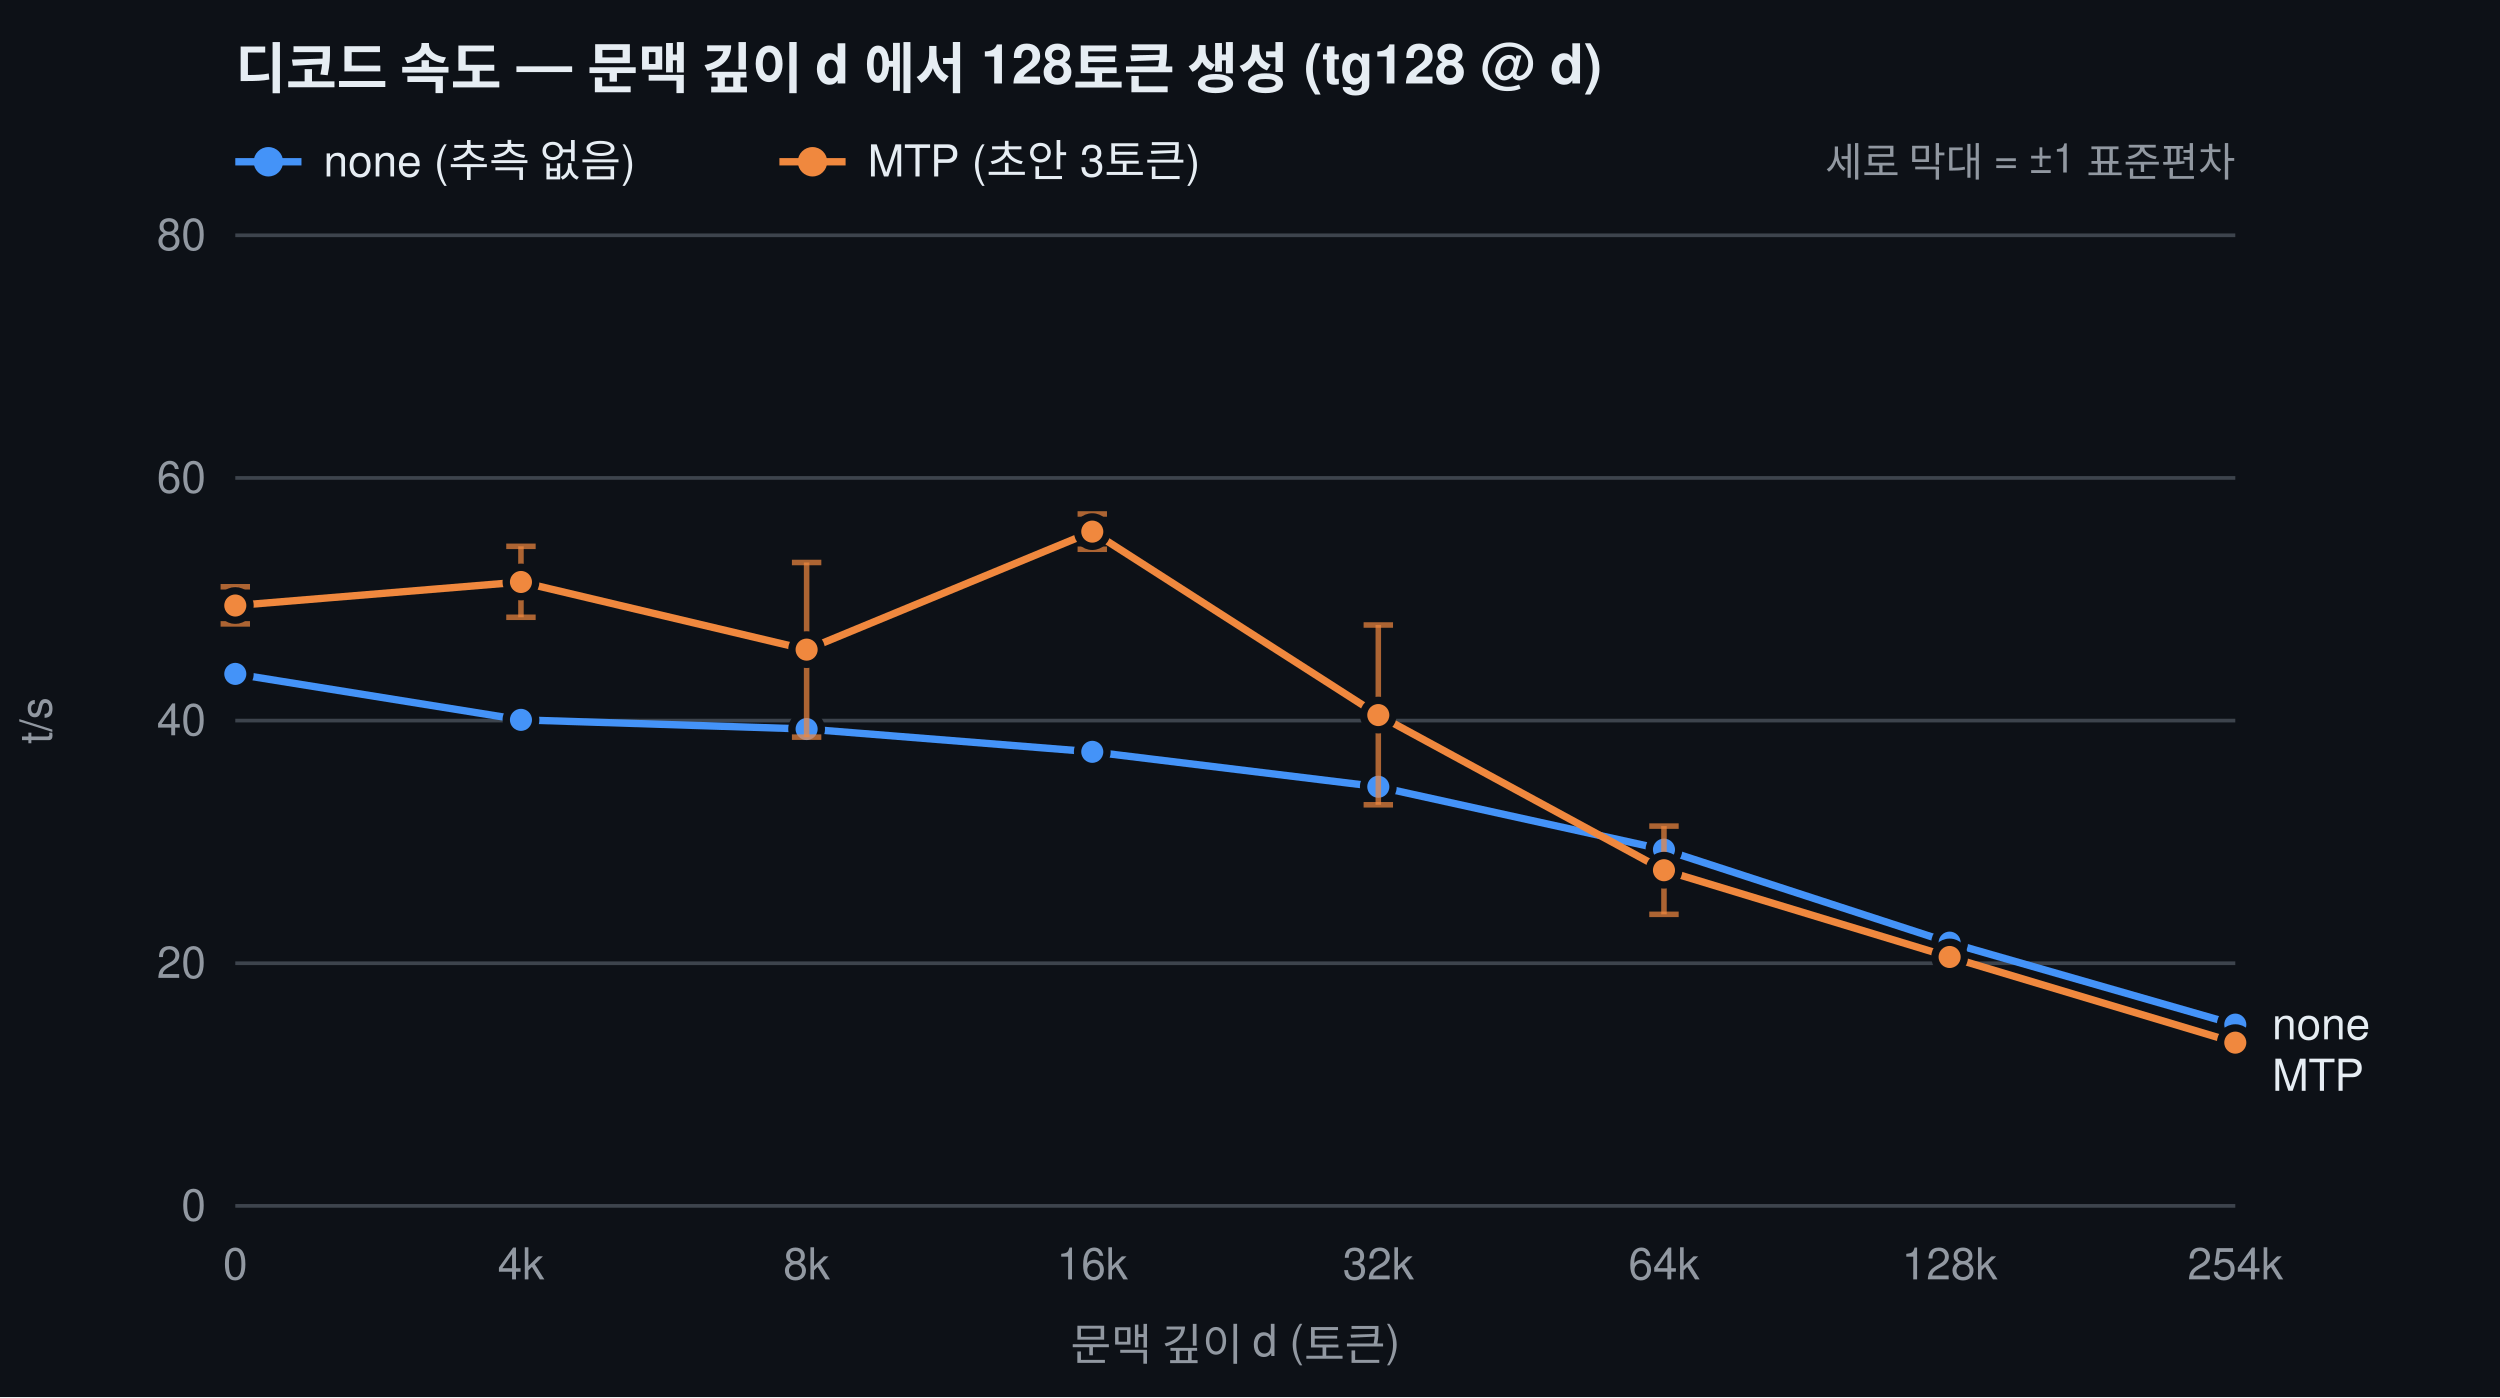
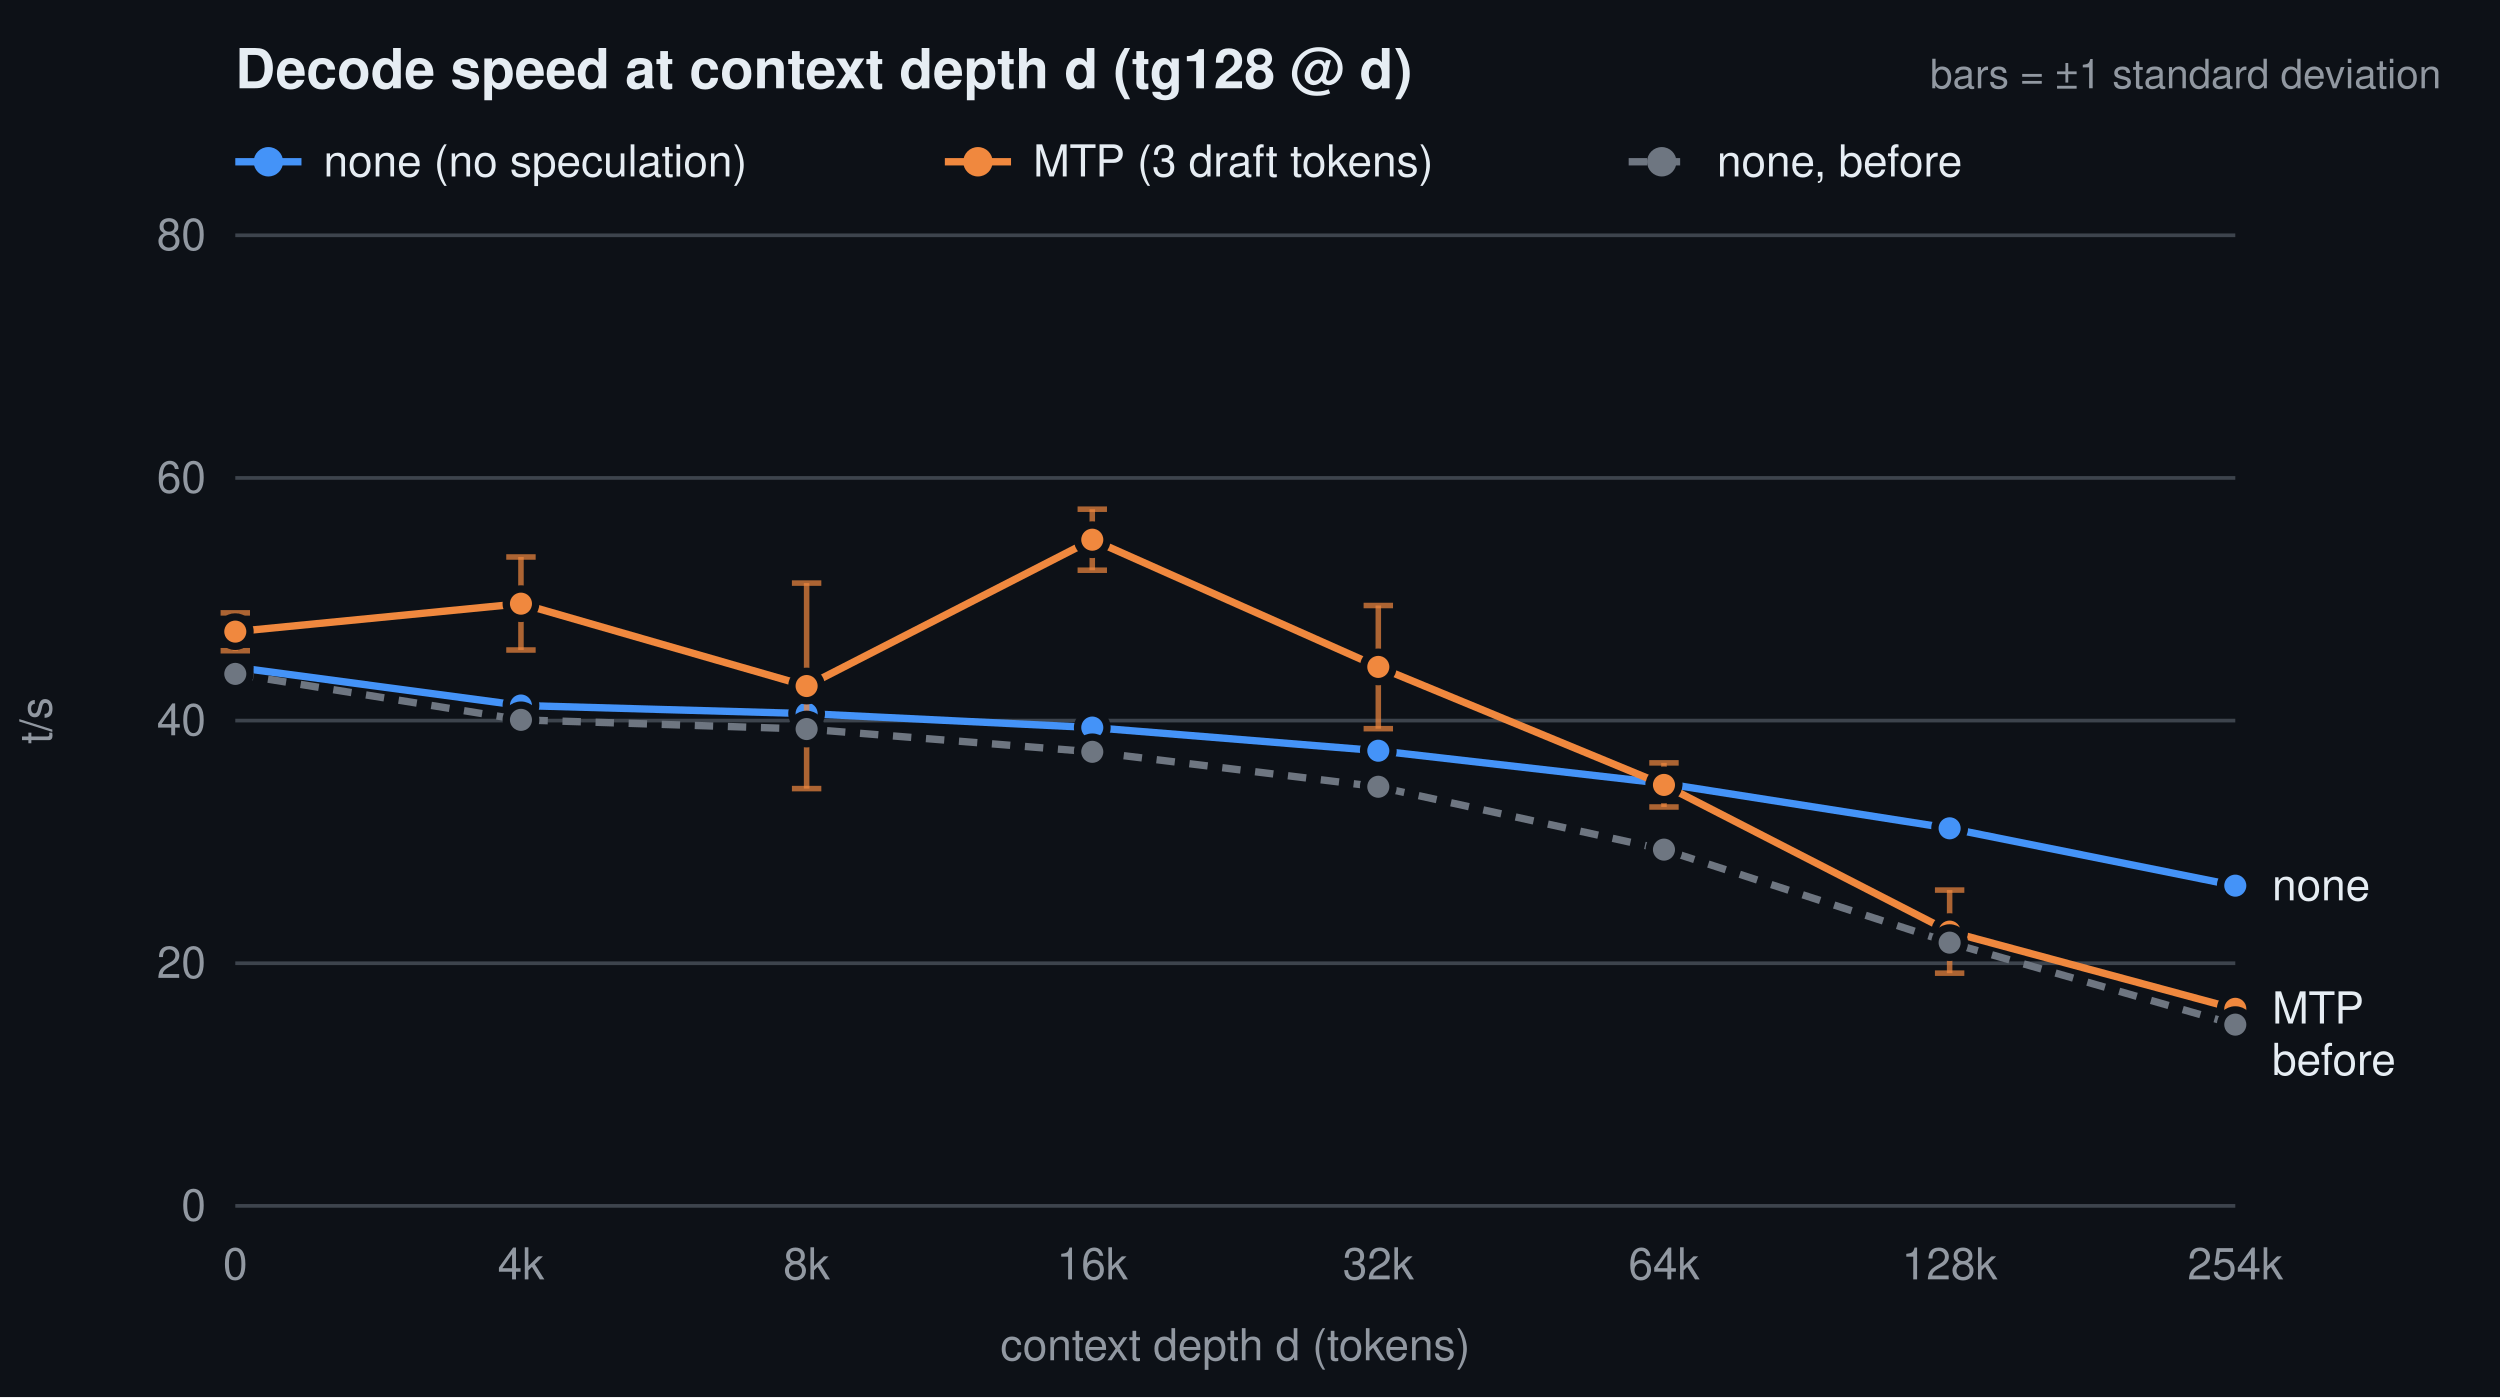
<svg xmlns="http://www.w3.org/2000/svg" viewBox="0 0 680 380" width="680" height="380" font-family="-apple-system,Segoe UI,Helvetica,Arial,sans-serif">
  <rect width="680" height="380" fill="#0d1117" />
-   <text x="64" y="24" font-size="15" font-weight="600" fill="#e6edf3">디코드 속도 — 문맥 깊이 d 에서 128토큰 생성 (tg128 @ d)</text>
+   <text x="64" y="24" font-size="15" font-weight="600" fill="#e6edf3">Decode speed at context depth d (tg128 @ d)</text>
  <line x1="64" x2="608" y1="328.0" y2="328.0" stroke="#3d444d" stroke-width="1" />
  <text x="56" y="332.0" font-size="12" text-anchor="end" fill="#9198a1">0</text>
  <line x1="64" x2="608" y1="262.0" y2="262.0" stroke="#3d444d" stroke-width="1" />
  <text x="56" y="266.0" font-size="12" text-anchor="end" fill="#9198a1">20</text>
  <line x1="64" x2="608" y1="196.0" y2="196.0" stroke="#3d444d" stroke-width="1" />
  <text x="56" y="200.0" font-size="12" text-anchor="end" fill="#9198a1">40</text>
  <line x1="64" x2="608" y1="130.0" y2="130.0" stroke="#3d444d" stroke-width="1" />
  <text x="56" y="134.0" font-size="12" text-anchor="end" fill="#9198a1">60</text>
  <line x1="64" x2="608" y1="64.0" y2="64.0" stroke="#3d444d" stroke-width="1" />
  <text x="56" y="68.0" font-size="12" text-anchor="end" fill="#9198a1">80</text>
  <text x="64.0" y="348" font-size="12" text-anchor="middle" fill="#9198a1">0</text>
  <text x="141.7" y="348" font-size="12" text-anchor="middle" fill="#9198a1">4k</text>
  <text x="219.4" y="348" font-size="12" text-anchor="middle" fill="#9198a1">8k</text>
  <text x="297.1" y="348" font-size="12" text-anchor="middle" fill="#9198a1">16k</text>
  <text x="374.9" y="348" font-size="12" text-anchor="middle" fill="#9198a1">32k</text>
  <text x="452.6" y="348" font-size="12" text-anchor="middle" fill="#9198a1">64k</text>
  <text x="530.3" y="348" font-size="12" text-anchor="middle" fill="#9198a1">128k</text>
  <text x="608.0" y="348" font-size="12" text-anchor="middle" fill="#9198a1">254k</text>
-   <text x="336" y="370" font-size="12" text-anchor="middle" fill="#9198a1">문맥 깊이 d (토큰)</text>
+   <text x="336" y="370" font-size="12" text-anchor="middle" fill="#9198a1">context depth d (tokens)</text>
  <text x="14" y="196" font-size="12" text-anchor="middle" fill="#9198a1" transform="rotate(-90 14 196)">t/s</text>
  <line x1="64" x2="82" y1="44" y2="44" stroke="#4493f8" stroke-width="2" />
  <circle cx="73" cy="44" r="4" fill="#4493f8" />
-   <text x="88" y="48" font-size="12" fill="#e6edf3">none (추측 없음)</text>
-   <line x1="212" x2="230" y1="44" y2="44" stroke="#f0883e" stroke-width="2" />
-   <circle cx="221" cy="44" r="4" fill="#f0883e" />
-   <text x="236" y="48" font-size="12" fill="#e6edf3">MTP (초안 3토큰)</text>
-   <text x="608" y="48" font-size="11" text-anchor="end" fill="#9198a1">세로 막대 = ±1 표준편차</text>
-   <polyline fill="none" stroke="#4493f8" stroke-width="2" points="64.0,183.3 141.7,195.8 219.4,198.3 297.1,204.5 374.9,214.0 452.6,231.1 530.3,256.4 608.0,278.7" />
-   <line x1="64.0" x2="64.0" y1="184.3" y2="182.3" stroke="#4493f8" stroke-width="1.5" opacity="0.7" />
-   <line x1="60.0" x2="68.0" y1="184.3" y2="184.3" stroke="#4493f8" stroke-width="1.5" opacity="0.7" />
-   <line x1="60.0" x2="68.0" y1="182.3" y2="182.3" stroke="#4493f8" stroke-width="1.5" opacity="0.7" />
-   <circle cx="64.0" cy="183.3" r="4" fill="#4493f8" stroke="#0d1117" stroke-width="2" />
-   <line x1="141.7" x2="141.7" y1="196.3" y2="195.2" stroke="#4493f8" stroke-width="1.5" opacity="0.7" />
-   <line x1="137.7" x2="145.7" y1="196.3" y2="196.3" stroke="#4493f8" stroke-width="1.5" opacity="0.7" />
-   <line x1="137.7" x2="145.7" y1="195.2" y2="195.2" stroke="#4493f8" stroke-width="1.5" opacity="0.7" />
-   <circle cx="141.7" cy="195.8" r="4" fill="#4493f8" stroke="#0d1117" stroke-width="2" />
-   <line x1="219.4" x2="219.4" y1="198.7" y2="198.0" stroke="#4493f8" stroke-width="1.5" opacity="0.7" />
-   <line x1="215.4" x2="223.4" y1="198.7" y2="198.7" stroke="#4493f8" stroke-width="1.5" opacity="0.7" />
-   <line x1="215.4" x2="223.4" y1="198.0" y2="198.0" stroke="#4493f8" stroke-width="1.5" opacity="0.7" />
-   <circle cx="219.4" cy="198.3" r="4" fill="#4493f8" stroke="#0d1117" stroke-width="2" />
-   <line x1="297.1" x2="297.1" y1="204.7" y2="204.3" stroke="#4493f8" stroke-width="1.5" opacity="0.7" />
-   <line x1="293.1" x2="301.1" y1="204.7" y2="204.7" stroke="#4493f8" stroke-width="1.5" opacity="0.7" />
-   <line x1="293.1" x2="301.1" y1="204.3" y2="204.3" stroke="#4493f8" stroke-width="1.5" opacity="0.7" />
-   <circle cx="297.1" cy="204.5" r="4" fill="#4493f8" stroke="#0d1117" stroke-width="2" />
-   <line x1="374.9" x2="374.9" y1="214.5" y2="213.4" stroke="#4493f8" stroke-width="1.5" opacity="0.7" />
-   <line x1="370.9" x2="378.9" y1="214.5" y2="214.5" stroke="#4493f8" stroke-width="1.5" opacity="0.7" />
-   <line x1="370.9" x2="378.9" y1="213.4" y2="213.4" stroke="#4493f8" stroke-width="1.5" opacity="0.7" />
-   <circle cx="374.9" cy="214.0" r="4" fill="#4493f8" stroke="#0d1117" stroke-width="2" />
-   <line x1="452.6" x2="452.6" y1="231.6" y2="230.5" stroke="#4493f8" stroke-width="1.5" opacity="0.7" />
-   <line x1="448.6" x2="456.6" y1="231.6" y2="231.6" stroke="#4493f8" stroke-width="1.5" opacity="0.7" />
-   <line x1="448.6" x2="456.6" y1="230.5" y2="230.5" stroke="#4493f8" stroke-width="1.5" opacity="0.7" />
-   <circle cx="452.6" cy="231.1" r="4" fill="#4493f8" stroke="#0d1117" stroke-width="2" />
-   <line x1="530.3" x2="530.3" y1="256.6" y2="256.2" stroke="#4493f8" stroke-width="1.5" opacity="0.7" />
-   <line x1="526.3" x2="534.3" y1="256.6" y2="256.6" stroke="#4493f8" stroke-width="1.5" opacity="0.7" />
-   <line x1="526.3" x2="534.3" y1="256.2" y2="256.2" stroke="#4493f8" stroke-width="1.5" opacity="0.7" />
-   <circle cx="530.3" cy="256.4" r="4" fill="#4493f8" stroke="#0d1117" stroke-width="2" />
-   <circle cx="608.0" cy="278.7" r="4" fill="#4493f8" stroke="#0d1117" stroke-width="2" />
-   <polyline fill="none" stroke="#f0883e" stroke-width="2" points="64.0,164.7 141.7,158.3 219.4,176.7 297.1,144.6 374.9,194.5 452.6,236.7 530.3,260.3 608.0,283.6" />
-   <line x1="64.0" x2="64.0" y1="169.7" y2="159.6" stroke="#f0883e" stroke-width="1.5" opacity="0.7" />
-   <line x1="60.0" x2="68.0" y1="169.7" y2="169.7" stroke="#f0883e" stroke-width="1.5" opacity="0.7" />
-   <line x1="60.0" x2="68.0" y1="159.6" y2="159.6" stroke="#f0883e" stroke-width="1.5" opacity="0.7" />
-   <circle cx="64.0" cy="164.7" r="4" fill="#f0883e" stroke="#0d1117" stroke-width="2" />
-   <line x1="141.7" x2="141.7" y1="167.9" y2="148.6" stroke="#f0883e" stroke-width="1.5" opacity="0.7" />
-   <line x1="137.7" x2="145.7" y1="167.9" y2="167.9" stroke="#f0883e" stroke-width="1.5" opacity="0.7" />
-   <line x1="137.7" x2="145.7" y1="148.6" y2="148.6" stroke="#f0883e" stroke-width="1.5" opacity="0.7" />
-   <circle cx="141.7" cy="158.3" r="4" fill="#f0883e" stroke="#0d1117" stroke-width="2" />
-   <line x1="219.4" x2="219.4" y1="200.5" y2="153.0" stroke="#f0883e" stroke-width="1.5" opacity="0.7" />
-   <line x1="215.4" x2="223.4" y1="200.5" y2="200.5" stroke="#f0883e" stroke-width="1.5" opacity="0.7" />
-   <line x1="215.4" x2="223.4" y1="153.0" y2="153.0" stroke="#f0883e" stroke-width="1.5" opacity="0.7" />
-   <circle cx="219.4" cy="176.7" r="4" fill="#f0883e" stroke="#0d1117" stroke-width="2" />
-   <line x1="297.1" x2="297.1" y1="149.4" y2="139.8" stroke="#f0883e" stroke-width="1.5" opacity="0.7" />
-   <line x1="293.1" x2="301.1" y1="149.4" y2="149.4" stroke="#f0883e" stroke-width="1.5" opacity="0.7" />
-   <line x1="293.1" x2="301.1" y1="139.8" y2="139.8" stroke="#f0883e" stroke-width="1.5" opacity="0.7" />
-   <circle cx="297.1" cy="144.6" r="4" fill="#f0883e" stroke="#0d1117" stroke-width="2" />
-   <line x1="374.9" x2="374.9" y1="218.9" y2="170.0" stroke="#f0883e" stroke-width="1.5" opacity="0.7" />
-   <line x1="370.9" x2="378.9" y1="218.9" y2="218.9" stroke="#f0883e" stroke-width="1.5" opacity="0.7" />
-   <line x1="370.9" x2="378.9" y1="170.0" y2="170.0" stroke="#f0883e" stroke-width="1.5" opacity="0.7" />
-   <circle cx="374.9" cy="194.5" r="4" fill="#f0883e" stroke="#0d1117" stroke-width="2" />
-   <line x1="452.6" x2="452.6" y1="248.7" y2="224.7" stroke="#f0883e" stroke-width="1.5" opacity="0.7" />
-   <line x1="448.6" x2="456.6" y1="248.7" y2="248.7" stroke="#f0883e" stroke-width="1.5" opacity="0.7" />
-   <line x1="448.6" x2="456.6" y1="224.7" y2="224.7" stroke="#f0883e" stroke-width="1.5" opacity="0.7" />
-   <circle cx="452.6" cy="236.7" r="4" fill="#f0883e" stroke="#0d1117" stroke-width="2" />
-   <line x1="530.3" x2="530.3" y1="260.9" y2="259.6" stroke="#f0883e" stroke-width="1.5" opacity="0.7" />
-   <line x1="526.3" x2="534.3" y1="260.9" y2="260.9" stroke="#f0883e" stroke-width="1.5" opacity="0.7" />
-   <line x1="526.3" x2="534.3" y1="259.6" y2="259.6" stroke="#f0883e" stroke-width="1.5" opacity="0.7" />
-   <circle cx="530.3" cy="260.3" r="4" fill="#f0883e" stroke="#0d1117" stroke-width="2" />
-   <circle cx="608.0" cy="283.6" r="4" fill="#f0883e" stroke="#0d1117" stroke-width="2" />
-   <text x="618.0" y="282.7" font-size="12" fill="#e6edf3">none</text>
-   <text x="618.0" y="296.7" font-size="12" fill="#e6edf3">MTP</text>
+   <text x="88" y="48" font-size="12" fill="#e6edf3">none (no speculation)</text>
+   <line x1="257" x2="275" y1="44" y2="44" stroke="#f0883e" stroke-width="2" />
+   <circle cx="266" cy="44" r="4" fill="#f0883e" />
+   <text x="281" y="48" font-size="12" fill="#e6edf3">MTP (3 draft tokens)</text>
+   <line x1="443" x2="461" y1="44" y2="44" stroke="#6e7681" stroke-width="2" stroke-dasharray="5 4" />
+   <circle cx="452" cy="44" r="4" fill="#6e7681" />
+   <text x="467" y="48" font-size="12" fill="#e6edf3">none, before</text>
+   <text x="664" y="24" font-size="11" text-anchor="end" fill="#9198a1">bars = ±1 standard deviation</text>
+   <polyline fill="none" stroke="#4493f8" stroke-width="2" points="64.0,181.5 141.7,191.9 219.4,194.1 297.1,197.9 374.9,204.2 452.6,213.1 530.3,225.3 608.0,240.9" />
+   <line x1="64.0" x2="64.0" y1="183.0" y2="180.0" stroke="#4493f8" stroke-width="1.5" opacity="0.7" />
+   <line x1="60.0" x2="68.0" y1="183.0" y2="183.0" stroke="#4493f8" stroke-width="1.5" opacity="0.7" />
+   <line x1="60.0" x2="68.0" y1="180.0" y2="180.0" stroke="#4493f8" stroke-width="1.5" opacity="0.7" />
+   <circle cx="64.0" cy="181.5" r="4" fill="#4493f8" stroke="#0d1117" stroke-width="2" />
+   <line x1="141.7" x2="141.7" y1="192.2" y2="191.7" stroke="#4493f8" stroke-width="1.5" opacity="0.7" />
+   <line x1="137.7" x2="145.7" y1="192.2" y2="192.2" stroke="#4493f8" stroke-width="1.5" opacity="0.7" />
+   <line x1="137.7" x2="145.7" y1="191.7" y2="191.7" stroke="#4493f8" stroke-width="1.5" opacity="0.7" />
+   <circle cx="141.7" cy="191.9" r="4" fill="#4493f8" stroke="#0d1117" stroke-width="2" />
+   <line x1="219.4" x2="219.4" y1="194.8" y2="193.4" stroke="#4493f8" stroke-width="1.5" opacity="0.7" />
+   <line x1="215.4" x2="223.4" y1="194.8" y2="194.8" stroke="#4493f8" stroke-width="1.5" opacity="0.7" />
+   <line x1="215.4" x2="223.4" y1="193.4" y2="193.4" stroke="#4493f8" stroke-width="1.5" opacity="0.7" />
+   <circle cx="219.4" cy="194.1" r="4" fill="#4493f8" stroke="#0d1117" stroke-width="2" />
+   <line x1="297.1" x2="297.1" y1="198.0" y2="197.8" stroke="#4493f8" stroke-width="1.5" opacity="0.7" />
+   <line x1="293.1" x2="301.1" y1="198.0" y2="198.0" stroke="#4493f8" stroke-width="1.5" opacity="0.7" />
+   <line x1="293.1" x2="301.1" y1="197.8" y2="197.8" stroke="#4493f8" stroke-width="1.5" opacity="0.7" />
+   <circle cx="297.1" cy="197.9" r="4" fill="#4493f8" stroke="#0d1117" stroke-width="2" />
+   <line x1="374.9" x2="374.9" y1="205.3" y2="203.1" stroke="#4493f8" stroke-width="1.5" opacity="0.7" />
+   <line x1="370.9" x2="378.9" y1="205.3" y2="205.3" stroke="#4493f8" stroke-width="1.5" opacity="0.7" />
+   <line x1="370.9" x2="378.9" y1="203.1" y2="203.1" stroke="#4493f8" stroke-width="1.5" opacity="0.7" />
+   <circle cx="374.9" cy="204.2" r="4" fill="#4493f8" stroke="#0d1117" stroke-width="2" />
+   <line x1="452.6" x2="452.6" y1="213.4" y2="212.9" stroke="#4493f8" stroke-width="1.5" opacity="0.7" />
+   <line x1="448.6" x2="456.6" y1="213.4" y2="213.4" stroke="#4493f8" stroke-width="1.5" opacity="0.7" />
+   <line x1="448.6" x2="456.6" y1="212.9" y2="212.9" stroke="#4493f8" stroke-width="1.5" opacity="0.7" />
+   <circle cx="452.6" cy="213.1" r="4" fill="#4493f8" stroke="#0d1117" stroke-width="2" />
+   <line x1="530.3" x2="530.3" y1="225.5" y2="225.1" stroke="#4493f8" stroke-width="1.5" opacity="0.7" />
+   <line x1="526.3" x2="534.3" y1="225.5" y2="225.5" stroke="#4493f8" stroke-width="1.5" opacity="0.7" />
+   <line x1="526.3" x2="534.3" y1="225.1" y2="225.1" stroke="#4493f8" stroke-width="1.5" opacity="0.7" />
+   <circle cx="530.3" cy="225.3" r="4" fill="#4493f8" stroke="#0d1117" stroke-width="2" />
+   <circle cx="608.0" cy="240.9" r="4" fill="#4493f8" stroke="#0d1117" stroke-width="2" />
+   <polyline fill="none" stroke="#f0883e" stroke-width="2" points="64.0,171.8 141.7,164.2 219.4,186.6 297.1,146.8 374.9,181.4 452.6,213.5 530.3,253.4 608.0,274.4" />
+   <line x1="64.0" x2="64.0" y1="177.0" y2="166.7" stroke="#f0883e" stroke-width="1.5" opacity="0.7" />
+   <line x1="60.0" x2="68.0" y1="177.0" y2="177.0" stroke="#f0883e" stroke-width="1.5" opacity="0.7" />
+   <line x1="60.0" x2="68.0" y1="166.7" y2="166.7" stroke="#f0883e" stroke-width="1.5" opacity="0.7" />
+   <circle cx="64.0" cy="171.8" r="4" fill="#f0883e" stroke="#0d1117" stroke-width="2" />
+   <line x1="141.7" x2="141.7" y1="176.8" y2="151.5" stroke="#f0883e" stroke-width="1.5" opacity="0.7" />
+   <line x1="137.7" x2="145.7" y1="176.8" y2="176.8" stroke="#f0883e" stroke-width="1.5" opacity="0.7" />
+   <line x1="137.7" x2="145.7" y1="151.5" y2="151.5" stroke="#f0883e" stroke-width="1.5" opacity="0.7" />
+   <circle cx="141.7" cy="164.2" r="4" fill="#f0883e" stroke="#0d1117" stroke-width="2" />
+   <line x1="219.4" x2="219.4" y1="214.5" y2="158.6" stroke="#f0883e" stroke-width="1.5" opacity="0.7" />
+   <line x1="215.4" x2="223.4" y1="214.5" y2="214.5" stroke="#f0883e" stroke-width="1.5" opacity="0.7" />
+   <line x1="215.4" x2="223.4" y1="158.6" y2="158.6" stroke="#f0883e" stroke-width="1.5" opacity="0.7" />
+   <circle cx="219.4" cy="186.6" r="4" fill="#f0883e" stroke="#0d1117" stroke-width="2" />
+   <line x1="297.1" x2="297.1" y1="155.1" y2="138.5" stroke="#f0883e" stroke-width="1.5" opacity="0.7" />
+   <line x1="293.1" x2="301.1" y1="155.1" y2="155.1" stroke="#f0883e" stroke-width="1.5" opacity="0.7" />
+   <line x1="293.1" x2="301.1" y1="138.5" y2="138.5" stroke="#f0883e" stroke-width="1.5" opacity="0.7" />
+   <circle cx="297.1" cy="146.8" r="4" fill="#f0883e" stroke="#0d1117" stroke-width="2" />
+   <line x1="374.9" x2="374.9" y1="198.2" y2="164.7" stroke="#f0883e" stroke-width="1.5" opacity="0.7" />
+   <line x1="370.9" x2="378.9" y1="198.2" y2="198.2" stroke="#f0883e" stroke-width="1.5" opacity="0.7" />
+   <line x1="370.9" x2="378.9" y1="164.7" y2="164.7" stroke="#f0883e" stroke-width="1.5" opacity="0.7" />
+   <circle cx="374.9" cy="181.4" r="4" fill="#f0883e" stroke="#0d1117" stroke-width="2" />
+   <line x1="452.6" x2="452.6" y1="219.5" y2="207.5" stroke="#f0883e" stroke-width="1.5" opacity="0.7" />
+   <line x1="448.6" x2="456.6" y1="219.5" y2="219.5" stroke="#f0883e" stroke-width="1.5" opacity="0.7" />
+   <line x1="448.6" x2="456.6" y1="207.5" y2="207.5" stroke="#f0883e" stroke-width="1.5" opacity="0.7" />
+   <circle cx="452.6" cy="213.5" r="4" fill="#f0883e" stroke="#0d1117" stroke-width="2" />
+   <line x1="530.3" x2="530.3" y1="264.7" y2="242.1" stroke="#f0883e" stroke-width="1.5" opacity="0.7" />
+   <line x1="526.3" x2="534.3" y1="264.7" y2="264.7" stroke="#f0883e" stroke-width="1.5" opacity="0.7" />
+   <line x1="526.3" x2="534.3" y1="242.1" y2="242.1" stroke="#f0883e" stroke-width="1.5" opacity="0.7" />
+   <circle cx="530.3" cy="253.4" r="4" fill="#f0883e" stroke="#0d1117" stroke-width="2" />
+   <circle cx="608.0" cy="274.4" r="4" fill="#f0883e" stroke="#0d1117" stroke-width="2" />
+   <polyline fill="none" stroke="#6e7681" stroke-width="2" stroke-dasharray="5 4" points="64.0,183.3 141.7,195.8 219.4,198.3 297.1,204.5 374.9,214.0 452.6,231.1 530.3,256.4 608.0,278.7" />
+   <line x1="64.0" x2="64.0" y1="184.3" y2="182.3" stroke="#6e7681" stroke-width="1.5" opacity="0.7" />
+   <line x1="60.0" x2="68.0" y1="184.3" y2="184.3" stroke="#6e7681" stroke-width="1.5" opacity="0.7" />
+   <line x1="60.0" x2="68.0" y1="182.3" y2="182.3" stroke="#6e7681" stroke-width="1.5" opacity="0.7" />
+   <circle cx="64.0" cy="183.3" r="4" fill="#6e7681" stroke="#0d1117" stroke-width="2" />
+   <line x1="141.7" x2="141.7" y1="196.3" y2="195.2" stroke="#6e7681" stroke-width="1.5" opacity="0.7" />
+   <line x1="137.7" x2="145.7" y1="196.3" y2="196.3" stroke="#6e7681" stroke-width="1.5" opacity="0.7" />
+   <line x1="137.7" x2="145.7" y1="195.2" y2="195.2" stroke="#6e7681" stroke-width="1.5" opacity="0.7" />
+   <circle cx="141.7" cy="195.8" r="4" fill="#6e7681" stroke="#0d1117" stroke-width="2" />
+   <line x1="219.4" x2="219.4" y1="198.7" y2="198.0" stroke="#6e7681" stroke-width="1.5" opacity="0.7" />
+   <line x1="215.4" x2="223.4" y1="198.7" y2="198.7" stroke="#6e7681" stroke-width="1.5" opacity="0.7" />
+   <line x1="215.4" x2="223.4" y1="198.0" y2="198.0" stroke="#6e7681" stroke-width="1.5" opacity="0.7" />
+   <circle cx="219.4" cy="198.3" r="4" fill="#6e7681" stroke="#0d1117" stroke-width="2" />
+   <line x1="297.1" x2="297.1" y1="204.7" y2="204.3" stroke="#6e7681" stroke-width="1.5" opacity="0.7" />
+   <line x1="293.1" x2="301.1" y1="204.7" y2="204.7" stroke="#6e7681" stroke-width="1.5" opacity="0.7" />
+   <line x1="293.1" x2="301.1" y1="204.3" y2="204.3" stroke="#6e7681" stroke-width="1.5" opacity="0.7" />
+   <circle cx="297.1" cy="204.5" r="4" fill="#6e7681" stroke="#0d1117" stroke-width="2" />
+   <line x1="374.9" x2="374.9" y1="214.5" y2="213.4" stroke="#6e7681" stroke-width="1.5" opacity="0.7" />
+   <line x1="370.9" x2="378.9" y1="214.5" y2="214.5" stroke="#6e7681" stroke-width="1.5" opacity="0.7" />
+   <line x1="370.9" x2="378.9" y1="213.4" y2="213.4" stroke="#6e7681" stroke-width="1.5" opacity="0.7" />
+   <circle cx="374.9" cy="214.0" r="4" fill="#6e7681" stroke="#0d1117" stroke-width="2" />
+   <line x1="452.6" x2="452.6" y1="231.6" y2="230.5" stroke="#6e7681" stroke-width="1.5" opacity="0.7" />
+   <line x1="448.6" x2="456.6" y1="231.6" y2="231.6" stroke="#6e7681" stroke-width="1.5" opacity="0.7" />
+   <line x1="448.6" x2="456.6" y1="230.5" y2="230.5" stroke="#6e7681" stroke-width="1.5" opacity="0.7" />
+   <circle cx="452.6" cy="231.1" r="4" fill="#6e7681" stroke="#0d1117" stroke-width="2" />
+   <line x1="530.3" x2="530.3" y1="256.6" y2="256.2" stroke="#6e7681" stroke-width="1.5" opacity="0.7" />
+   <line x1="526.3" x2="534.3" y1="256.6" y2="256.6" stroke="#6e7681" stroke-width="1.5" opacity="0.7" />
+   <line x1="526.3" x2="534.3" y1="256.2" y2="256.2" stroke="#6e7681" stroke-width="1.5" opacity="0.7" />
+   <circle cx="530.3" cy="256.4" r="4" fill="#6e7681" stroke="#0d1117" stroke-width="2" />
+   <circle cx="608.0" cy="278.7" r="4" fill="#6e7681" stroke="#0d1117" stroke-width="2" />
+   <text x="618.0" y="244.9" font-size="12" fill="#e6edf3">none</text>
+   <text x="618.0" y="278.4" font-size="12" fill="#e6edf3">MTP</text>
+   <text x="618.0" y="292.4" font-size="12" fill="#e6edf3">before</text>
</svg>
